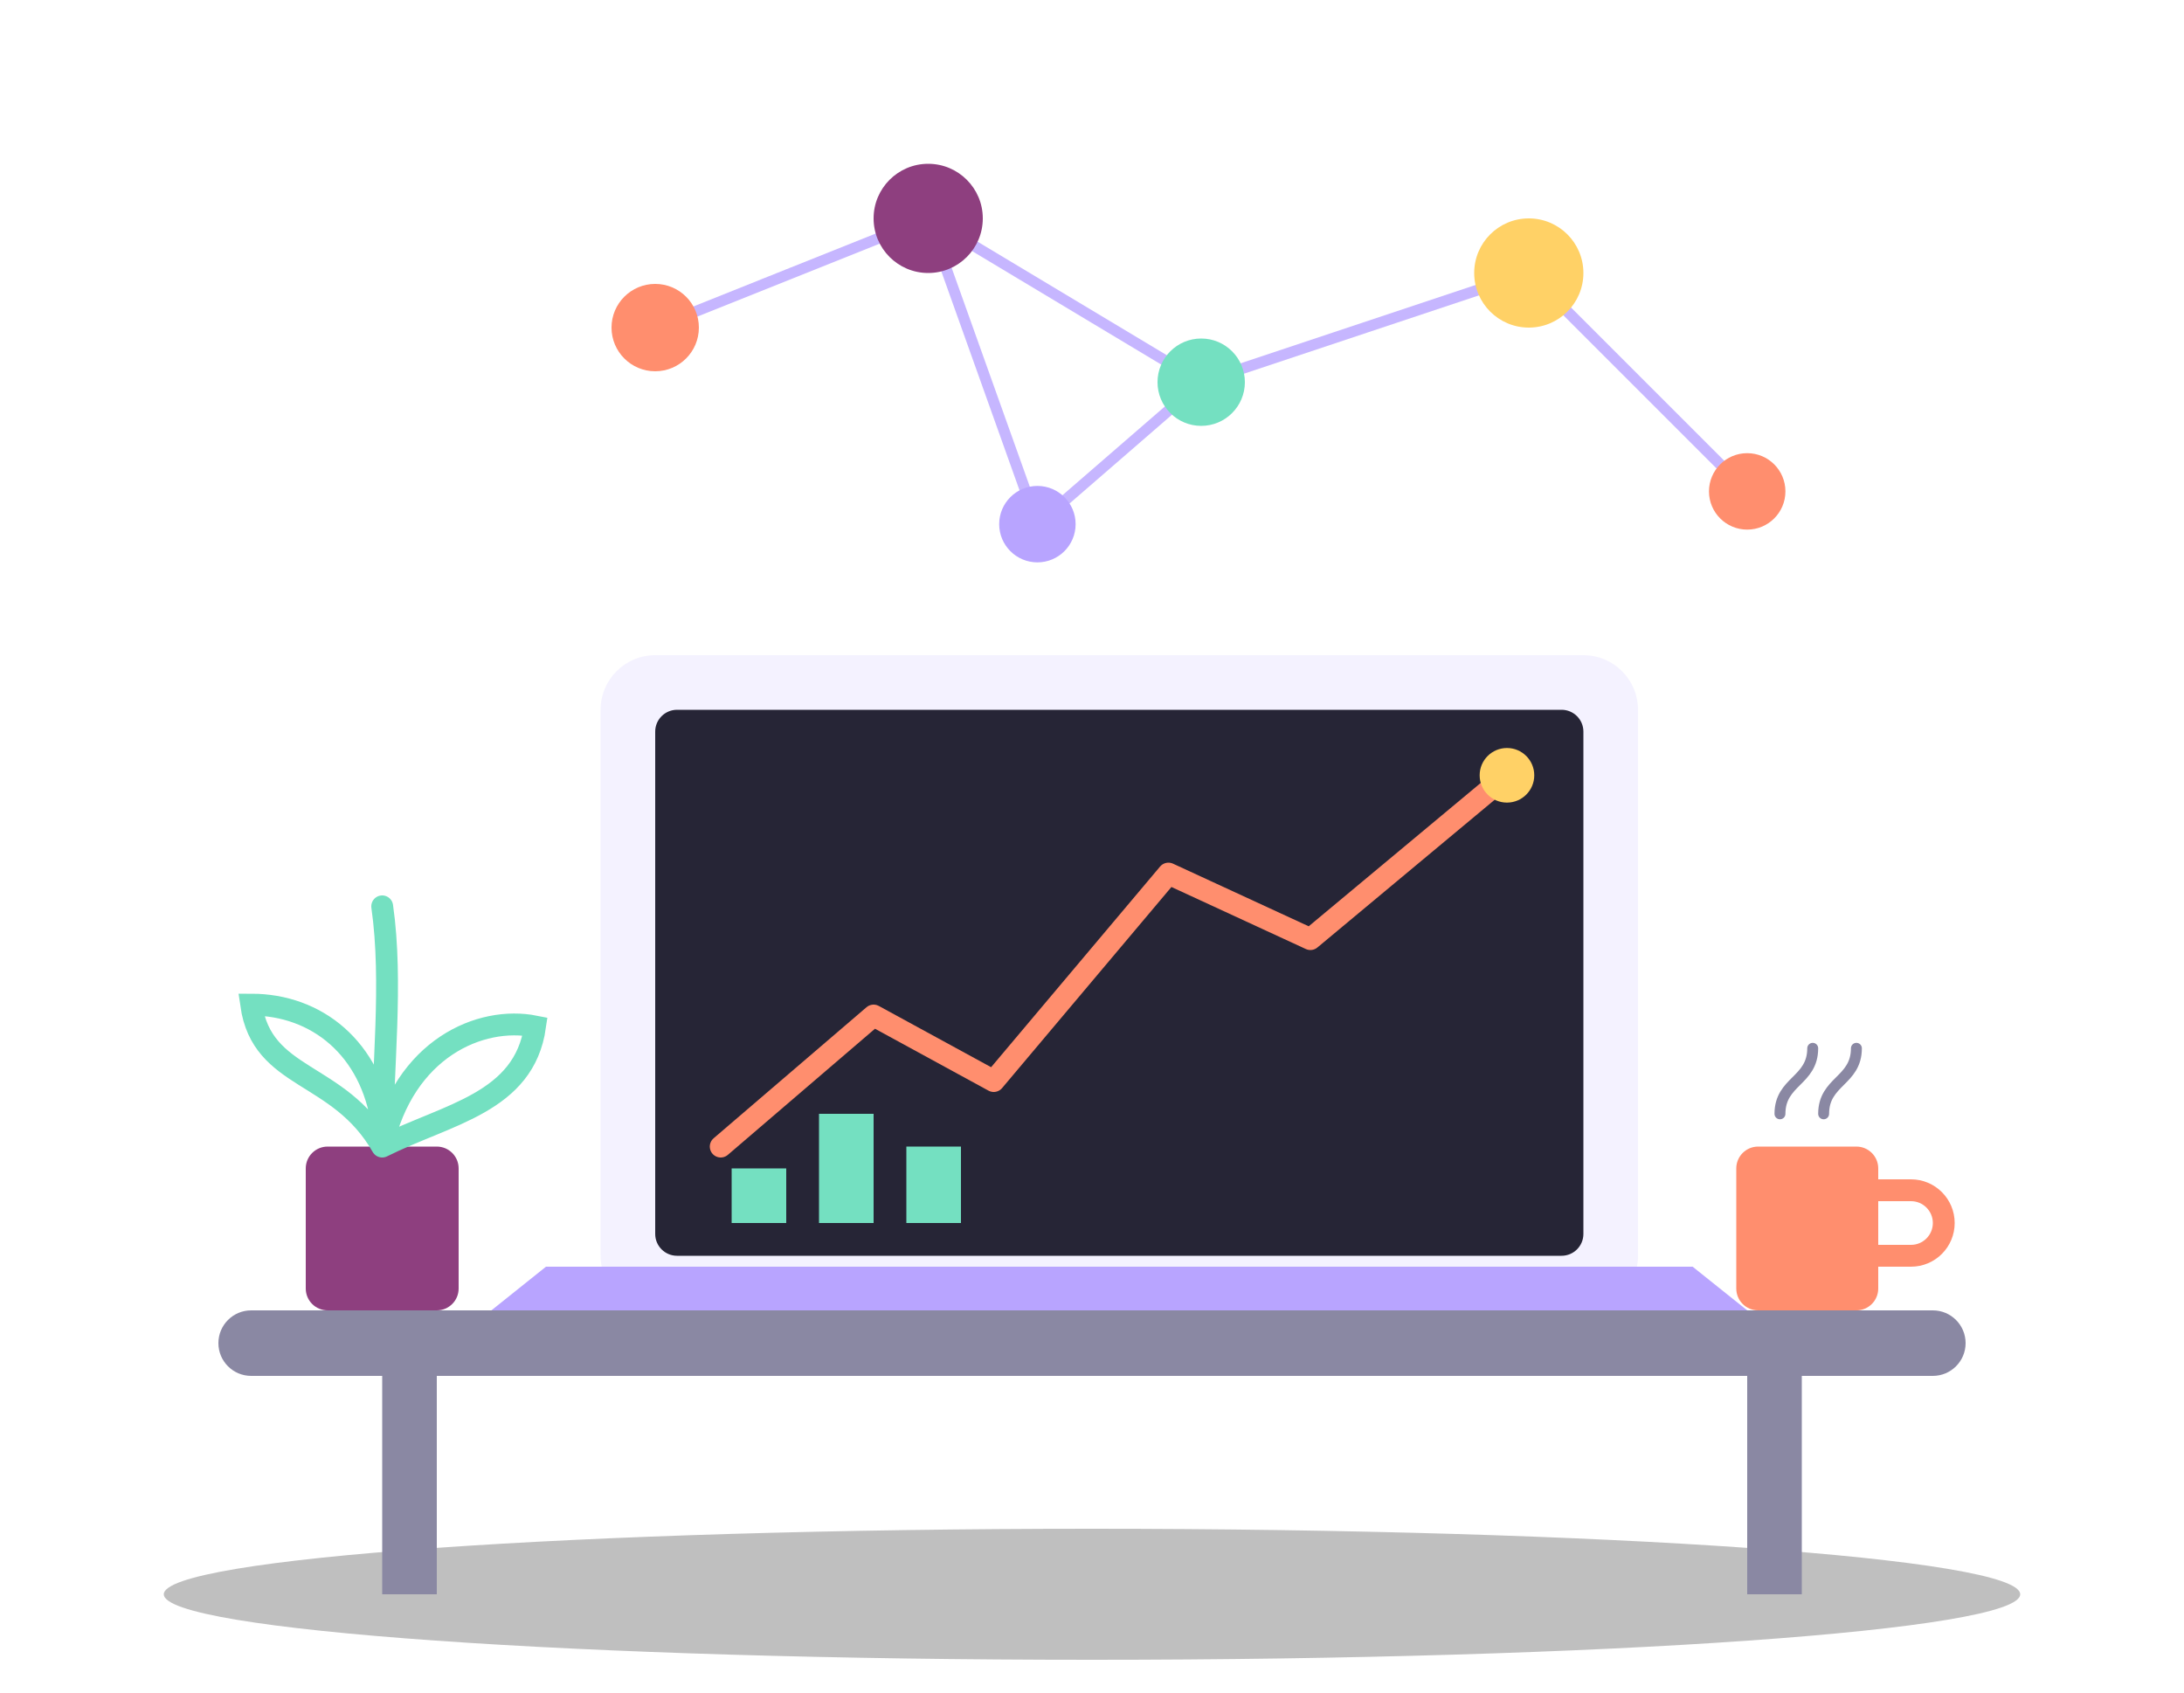
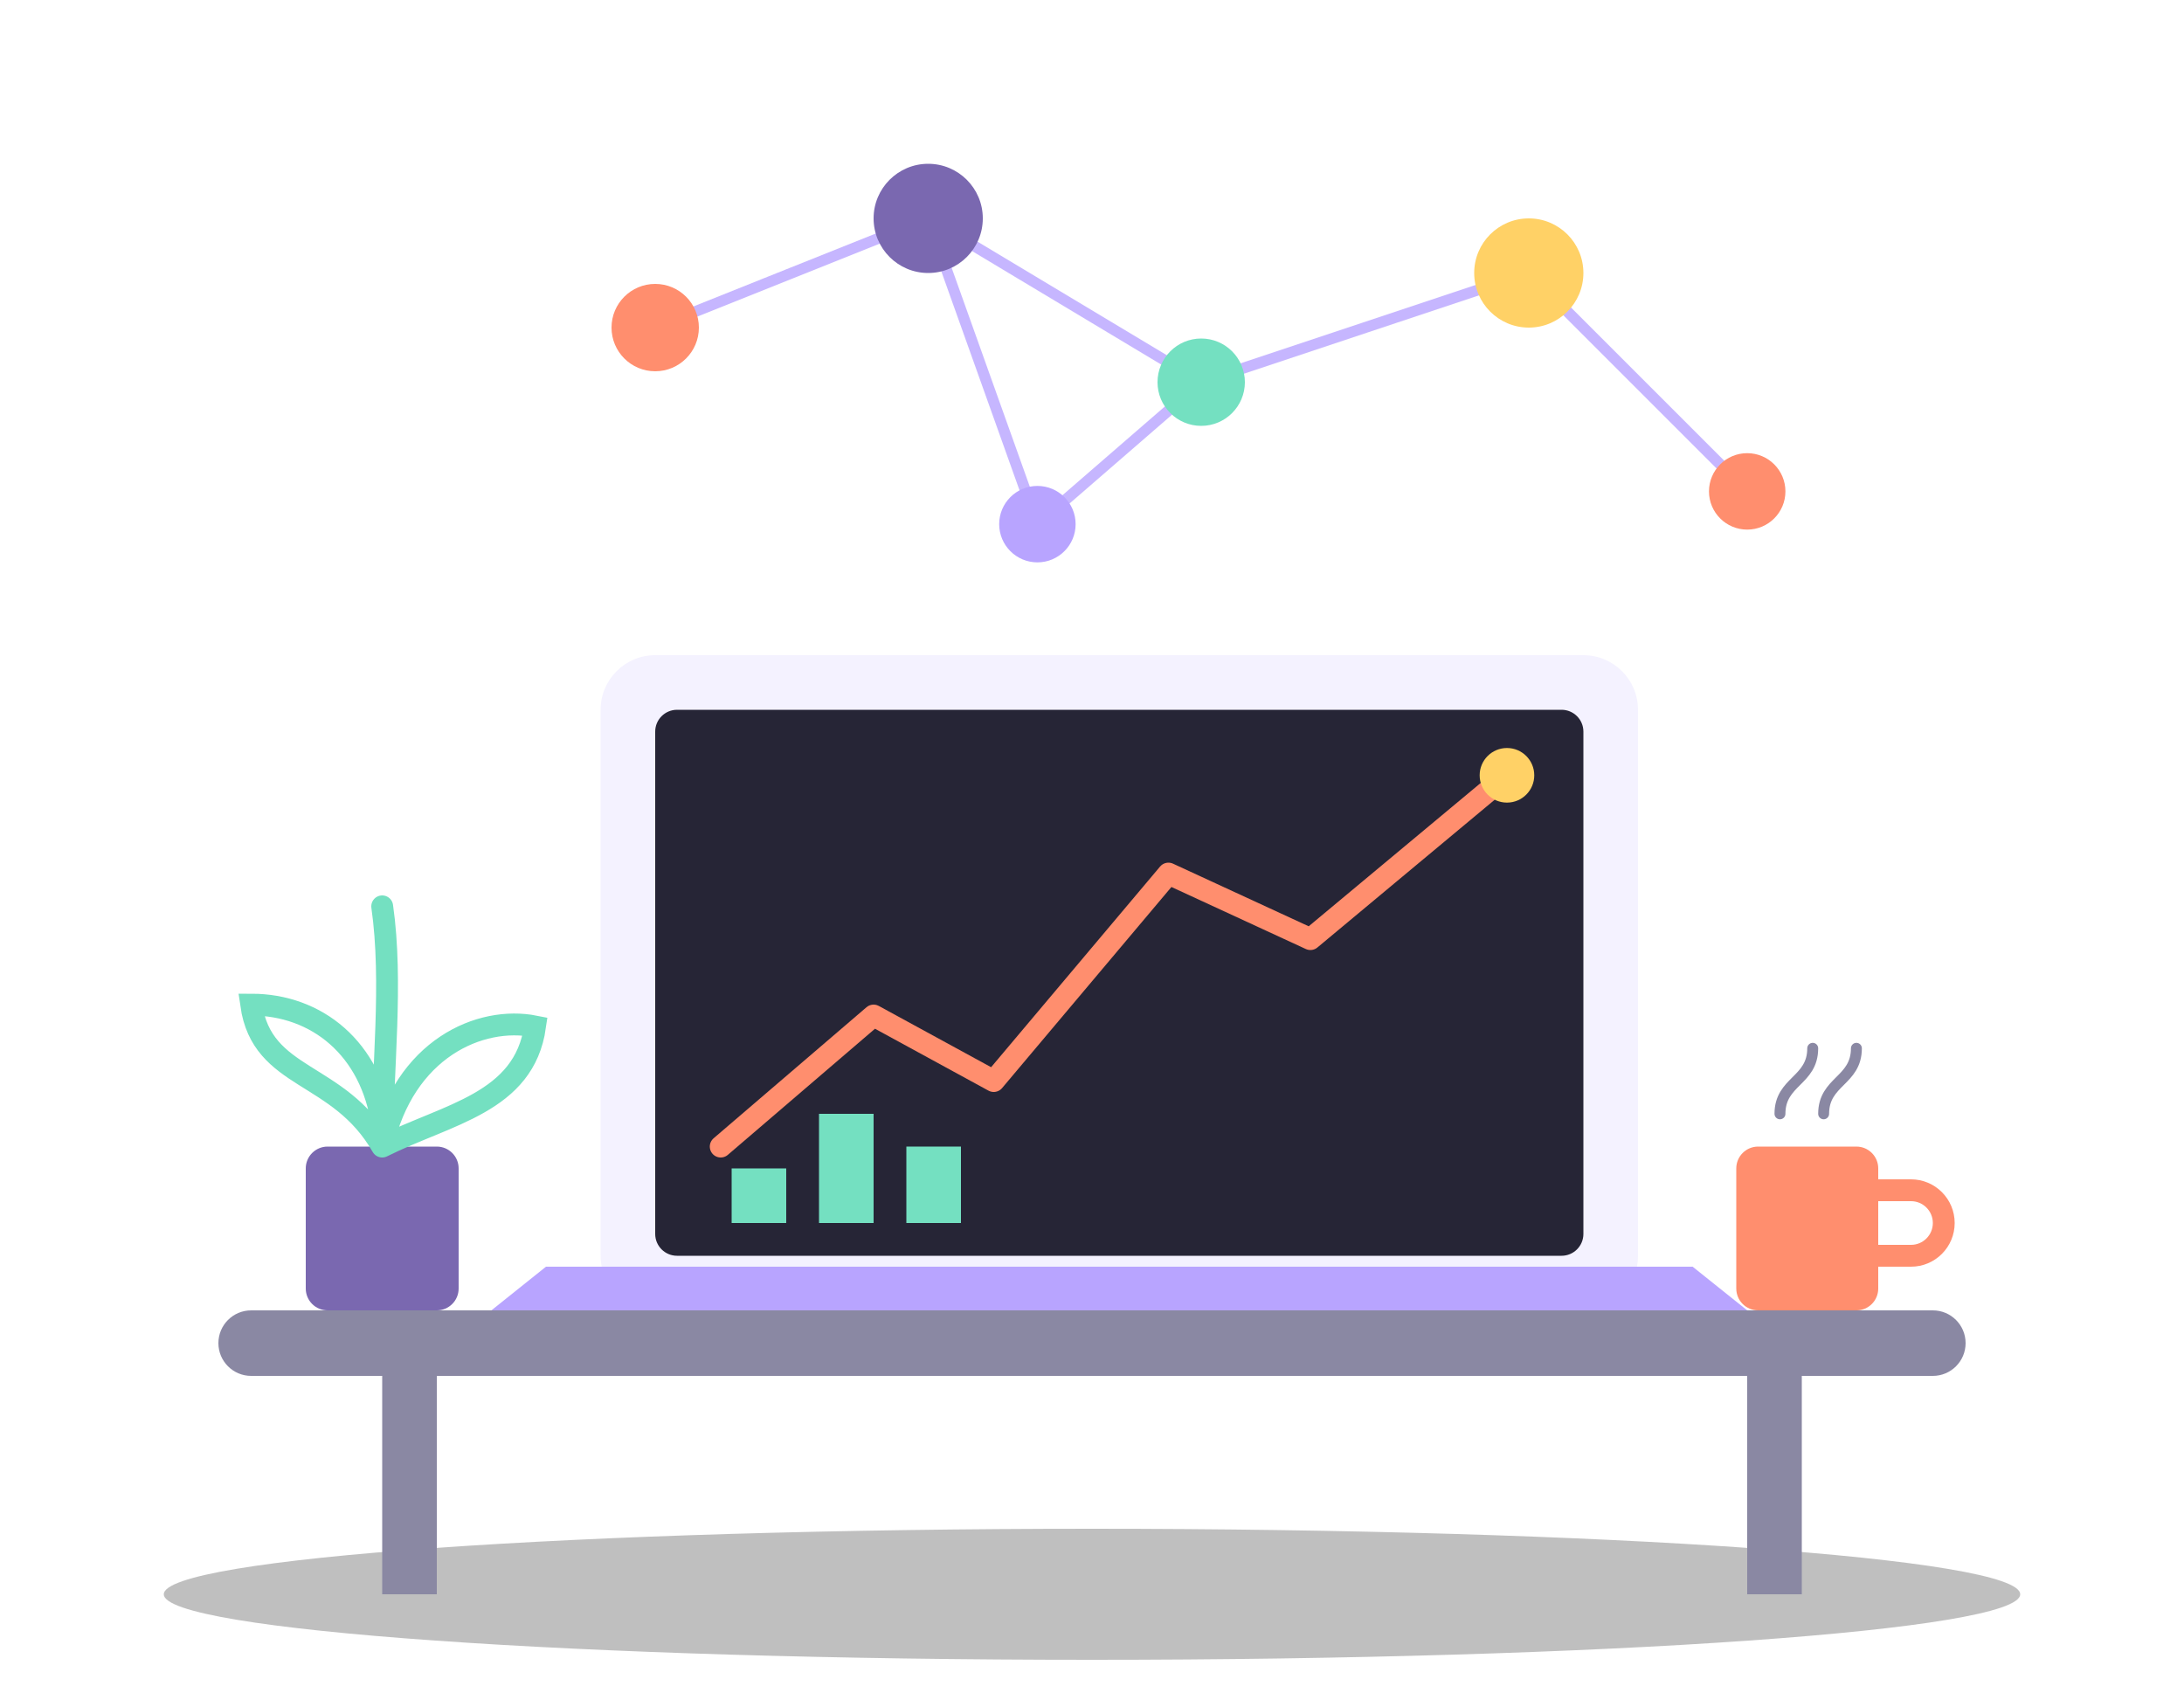
<svg xmlns="http://www.w3.org/2000/svg" viewBox="0 0 400 310" fill="none">
  <ellipse cx="200" cy="292" rx="170" ry="12" fill="#000" opacity=".25" />
  <rect x="40" y="240" width="320" height="12" rx="6" fill="#8a88a3" />
  <rect x="70" y="252" width="10" height="40" fill="#8a88a3" />
  <rect x="320" y="252" width="10" height="40" fill="#8a88a3" />
  <rect x="110" y="120" width="190" height="120" rx="10" fill="#f4f2ff" />
  <rect x="120" y="130" width="170" height="100" rx="4" fill="#262536" />
  <path d="M90 240h230l-10-8H100z" fill="#b8a4ff" />
  <path d="M132 210 L160 186 L182 198 L214 160 L240 172 L276 142" stroke="#ff8e6e" stroke-width="4" stroke-linecap="round" stroke-linejoin="round" />
  <g fill="#74e0c1">
    <rect x="134" y="214" width="10" height="10" />
    <rect x="150" y="204" width="10" height="20" />
    <rect x="166" y="210" width="10" height="14" />
  </g>
  <circle cx="276" cy="142" r="5" fill="#ffd166" />
  <rect x="318" y="210" width="26" height="30" rx="4" fill="#ff8e6e" />
  <path d="M344 218h6a6 6 0 0 1 0 12h-6" stroke="#ff8e6e" stroke-width="4" />
  <path d="M326 204c0-6 6-6 6-12M334 204c0-6 6-6 6-12" stroke="#8a88a3" stroke-width="2" stroke-linecap="round" />
-   <rect x="56" y="210" width="28" height="30" rx="4" fill="#8e3f7f" />
+   <rect x="56" y="210" width="28" height="30" rx="4" fill="#7a68b0" />
  <path d="M70 210c-8-14-22-12-24-26 12 0 22 8 24 22M70 210c4-18 18-24 28-22-2 14-16 16-28 22M70 210c0-14 2-30 0-44" stroke="#74e0c1" stroke-width="4" stroke-linecap="round" />
  <g stroke="#b8a4ff" stroke-width="2" opacity=".8">
    <path d="M120 60L170 40M170 40L220 70M220 70L280 50M170 40L190 96M220 70L190 96M280 50L320 90" />
  </g>
  <g>
    <circle cx="120" cy="60" r="8" fill="#ff8e6e" />
-     <circle cx="170" cy="40" r="10" fill="#8e3f7f" />
+     <circle cx="170" cy="40" r="10" fill="#7a68b0" />
    <circle cx="220" cy="70" r="8" fill="#74e0c1" />
    <circle cx="280" cy="50" r="10" fill="#ffd166" />
    <circle cx="190" cy="96" r="7" fill="#b8a4ff" />
    <circle cx="320" cy="90" r="7" fill="#ff8e6e" />
  </g>
</svg>
